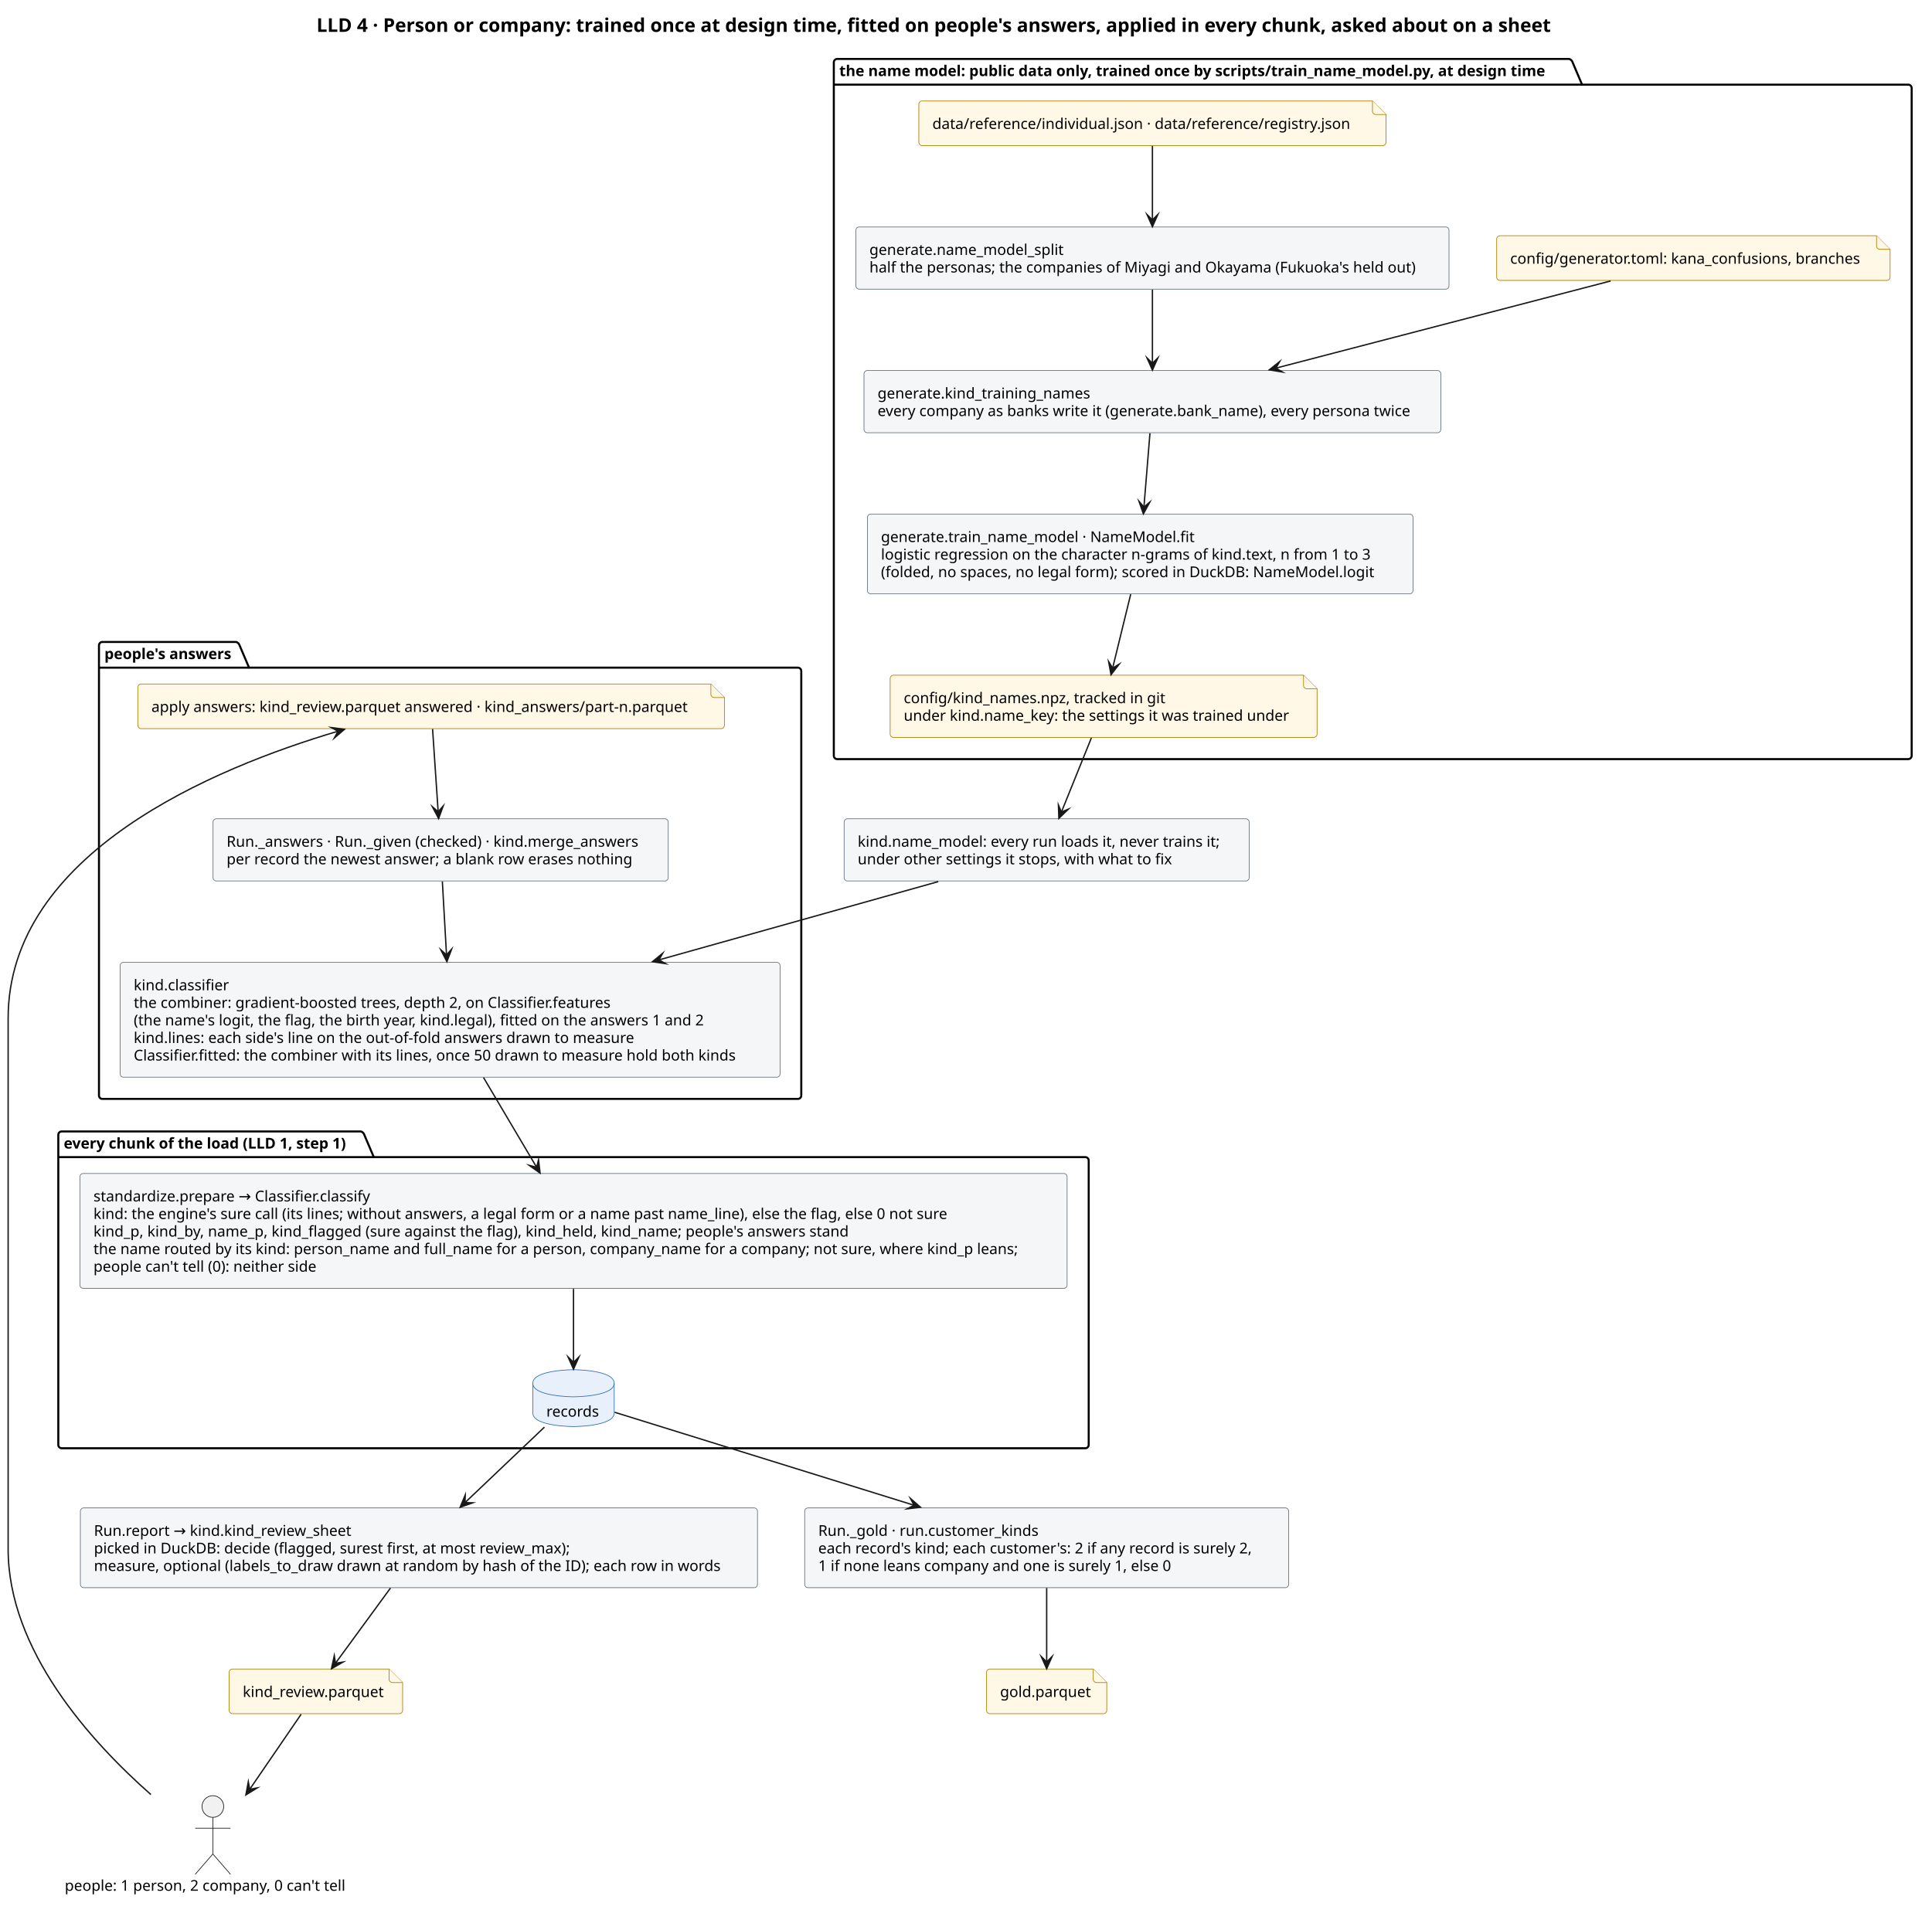
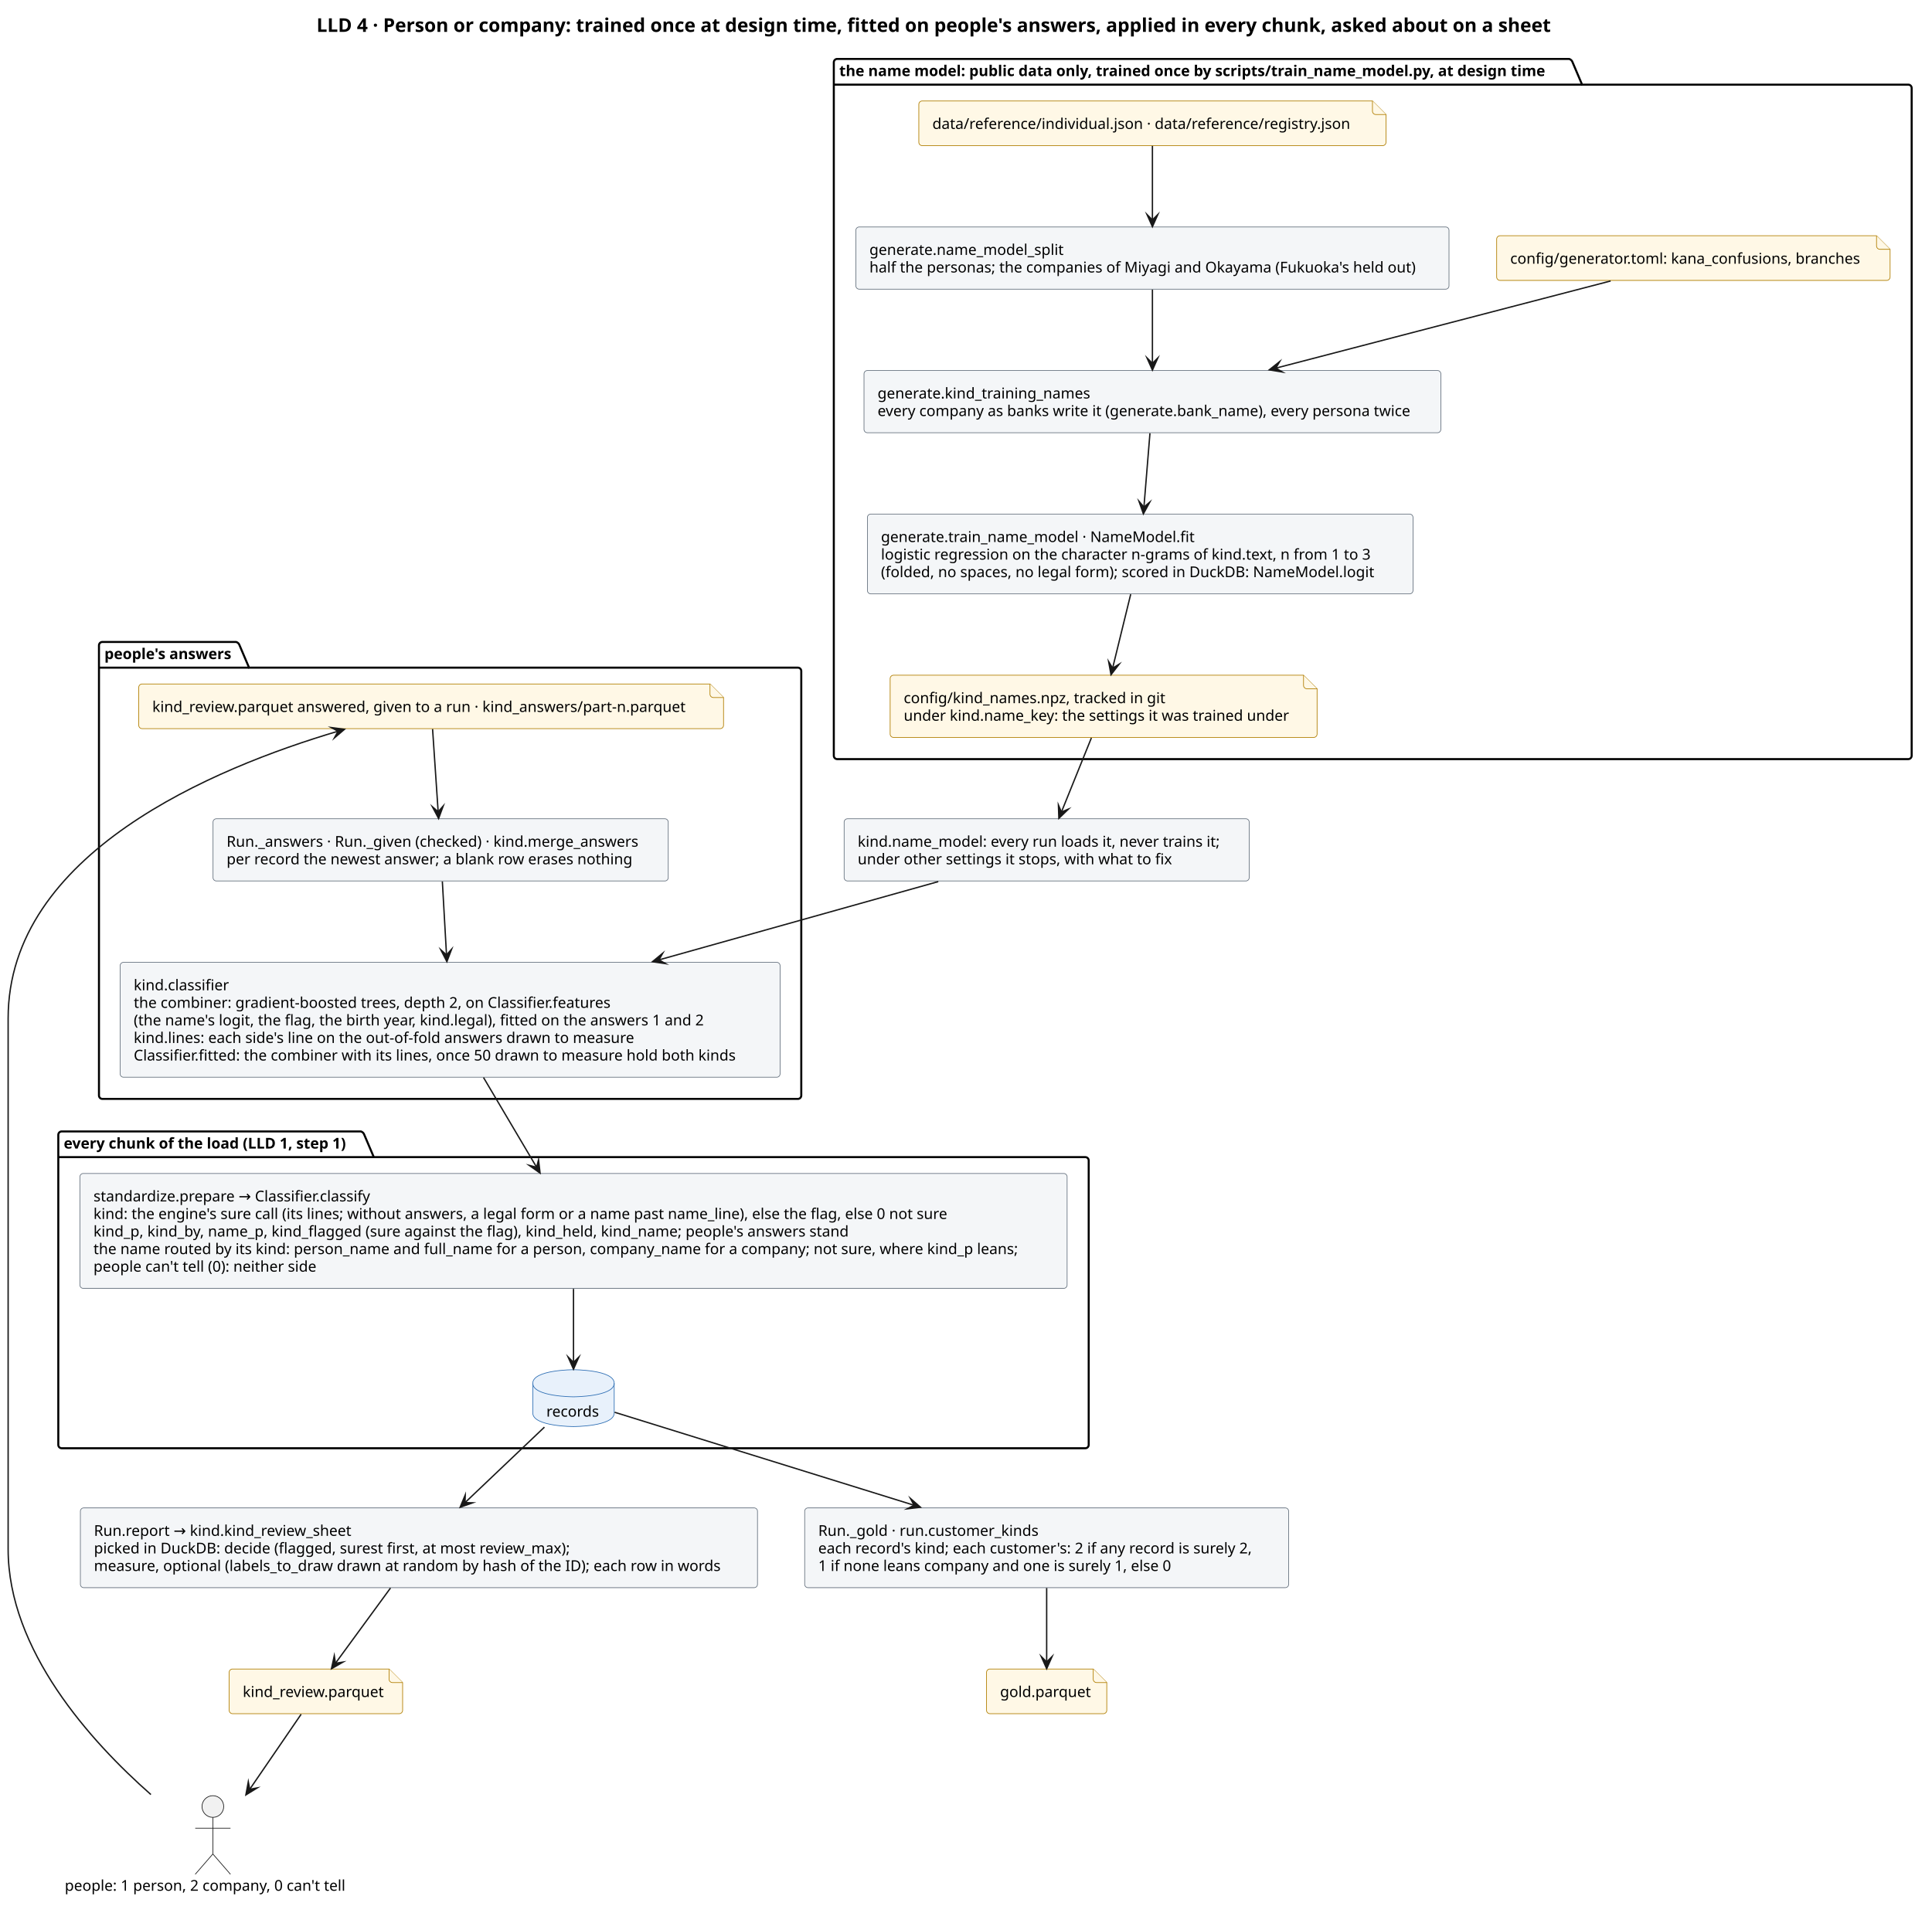
<svg xmlns="http://www.w3.org/2000/svg" version="1.1" data-diagram-type="DESCRIPTION" style="width:1425px;height:1411px;background:#FFFFFF;" width="1425px" height="1411px" viewBox="0 0 1425 1411" zoomAndPan="magnify" preserveAspectRatio="none" contentStyleType="text/css">
  <defs />
  <g font-family="sans-serif" lengthAdjust="spacing">
    <g class="title" data-source-line="1">
      <text x="233.451" y="23.535" fill="#000" font-size="14" textLength="951.098" font-weight="700">LLD 4 · Person or company: trained once at design time, fitted on people's answers, applied in every chunk, asked about on a sheet</text>
    </g>
    <g class="cluster" data-qualified-name="the name model. public data only. trained once by scripts.train_name_model.py. at design time" id="ent0001" data-source-line="16">
      <path d="M617.5,43.488 L1157.409,43.488 A3.75,3.75 0 0 1 1159.909,45.988 L1166.909,62.443 L1407.5,62.443 A2.5,2.5 0 0 1 1410,64.943 L1410,557.538 A2.5,2.5 0 0 1 1407.5,560.038 L617.5,560.038 A2.5,2.5 0 0 1 615,557.538 L615,45.988 A2.5,2.5 0 0 1 617.5,43.488" style="stroke:#000;stroke-width:1.5;" fill="none" />
      <line x1="615" y1="62.443" x2="1166.909" y2="62.443" style="stroke:#000;stroke-width:1.5;" />
      <text x="619" y="56.123" fill="#000" font-size="11" textLength="538.909" font-weight="700">the name model: public data only, trained once by scripts/train_name_model.py, at design time</text>
    </g>
    <g class="cluster" data-qualified-name="people.s answers" id="ent0009" data-source-line="26">
      <path d="M75.5,473.608 L174.2,473.608 A3.75,3.75 0 0 1 176.7,476.108 L183.7,492.563 L588.5,492.563 A2.5,2.5 0 0 1 591,495.063 L591,808.218 A2.5,2.5 0 0 1 588.5,810.718 L75.5,810.718 A2.5,2.5 0 0 1 73,808.218 L73,476.108 A2.5,2.5 0 0 1 75.5,473.608" style="stroke:#000;stroke-width:1.5;" fill="none" />
      <line x1="73" y1="492.563" x2="183.7" y2="492.563" style="stroke:#000;stroke-width:1.5;" />
      <text x="77" y="486.243" fill="#000" font-size="11" textLength="97.7" font-weight="700">people's answers</text>
    </g>
    <g class="cluster" data-qualified-name="every chunk of the load .LLD 1. step 1." id="ent0013" data-source-line="32">
      <path d="M45.5,834.718 L266.205,834.718 A3.75,3.75 0 0 1 268.705,837.218 L275.705,853.673 L800.5,853.673 A2.5,2.5 0 0 1 803,856.173 L803,1065.948 A2.5,2.5 0 0 1 800.5,1068.448 L45.5,1068.448 A2.5,2.5 0 0 1 43,1065.948 L43,837.218 A2.5,2.5 0 0 1 45.5,834.718" style="stroke:#000;stroke-width:1.5;" fill="none" />
      <line x1="43" y1="853.673" x2="275.705" y2="853.673" style="stroke:#000;stroke-width:1.5;" />
      <text x="47" y="847.353" fill="#000" font-size="11" textLength="219.705" font-weight="700">every chunk of the load (LLD 1, step 1)</text>
    </g>
    <g class="entity" data-qualified-name="the name model. public data only. trained once by scripts.train_name_model.py. at design time.f_ref" id="ent0002" data-source-line="17">
      <path d="M677.7,76.988 L677.7,104.943 A2.5,2.5 0 0 0 680.2,107.443 L1019.791,107.443 A2.5,2.5 0 0 0 1022.291,104.943 L1022.291,84.488 L1012.291,74.488 L680.2,74.488 A2.5,2.5 0 0 0 677.7,76.988" style="stroke:#B07D00;stroke-width:0.5;" fill="#FFF8E6" />
      <path d="M1012.291,74.488 L1012.291,81.988 A2.5,2.5 0 0 0 1014.791,84.488 L1022.291,84.488" style="stroke:#B07D00;stroke-width:0.5;" fill="#FFF8E6" />
      <text x="687.7" y="95.123" fill="#000" font-size="11" textLength="324.591">data/reference/individual.json · data/reference/registry.json</text>
    </g>
    <g class="entity" data-qualified-name="the name model. public data only. trained once by scripts.train_name_model.py. at design time.f_gen" id="ent0003" data-source-line="18">
      <path d="M1103.91,176.418 L1103.91,204.373 A2.5,2.5 0 0 0 1106.41,206.873 L1391.587,206.873 A2.5,2.5 0 0 0 1394.087,204.373 L1394.087,183.918 L1384.087,173.918 L1106.41,173.918 A2.5,2.5 0 0 0 1103.91,176.418" style="stroke:#B07D00;stroke-width:0.5;" fill="#FFF8E6" />
      <path d="M1384.087,173.918 L1384.087,181.418 A2.5,2.5 0 0 0 1386.587,183.918 L1394.087,183.918" style="stroke:#B07D00;stroke-width:0.5;" fill="#FFF8E6" />
      <text x="1113.91" y="194.553" fill="#000" font-size="11" textLength="270.177">config/generator.toml: kana_confusions, branches</text>
    </g>
    <g class="entity" data-qualified-name="the name model. public data only. trained once by scripts.train_name_model.py. at design time.split" id="ent0004" data-source-line="19">
      <rect x="631.26" y="167.438" width="437.49" height="45.91" fill="#F4F6F8" style="stroke:#65717E;stroke-width:0.5;" rx="2.5" ry="2.5" />
      <text x="641.26" y="188.073" fill="#000" font-size="11" textLength="146.803">generate.name_model_split</text>
      <text x="641.26" y="201.028" fill="#000" font-size="11" textLength="417.49">half the personas; the companies of Miyagi and Okayama (Fukuoka's held out)</text>
    </g>
    <g class="entity" data-qualified-name="the name model. public data only. trained once by scripts.train_name_model.py. at design time.names" id="ent0005" data-source-line="20">
      <rect x="637.27" y="273.348" width="425.469" height="45.91" fill="#F4F6F8" style="stroke:#65717E;stroke-width:0.5;" rx="2.5" ry="2.5" />
      <text x="647.27" y="293.983" fill="#000" font-size="11" textLength="161.068">generate.kind_training_names</text>
      <text x="647.27" y="306.938" fill="#000" font-size="11" textLength="405.469">every company as banks write it (generate.bank_name), every persona twice</text>
    </g>
    <g class="entity" data-qualified-name="the name model. public data only. trained once by scripts.train_name_model.py. at design time.model" id="ent0006" data-source-line="21">
      <rect x="639.79" y="379.258" width="402.422" height="58.865" fill="#F4F6F8" style="stroke:#65717E;stroke-width:0.5;" rx="2.5" ry="2.5" />
      <text x="649.79" y="399.893" fill="#000" font-size="11" textLength="236.817">generate.train_name_model · NameModel.fit</text>
      <text x="649.79" y="412.848" fill="#000" font-size="11" textLength="382.422">logistic regression on the character n-grams of kind.text, n from 1 to 3</text>
      <text x="649.79" y="425.803" fill="#000" font-size="11" textLength="378.377">(folded, no spaces, no legal form); scored in DuckDB: NameModel.logit</text>
    </g>
    <g class="entity" data-qualified-name="the name model. public data only. trained once by scripts.train_name_model.py. at design time.f_cache" id="ent0007" data-source-line="22">
      <path d="M656.55,500.628 L656.55,541.538 A2.5,2.5 0 0 0 659.05,544.038 L968.955,544.038 A2.5,2.5 0 0 0 971.455,541.538 L971.455,508.128 L961.455,498.128 L659.05,498.128 A2.5,2.5 0 0 0 656.55,500.628" style="stroke:#B07D00;stroke-width:0.5;" fill="#FFF8E6" />
      <path d="M961.455,498.128 L961.455,505.628 A2.5,2.5 0 0 0 963.955,508.128 L971.455,508.128" style="stroke:#B07D00;stroke-width:0.5;" fill="#FFF8E6" />
      <text x="666.55" y="518.763" fill="#000" font-size="11" textLength="204.257">config/kind_names.npz, tracked in git</text>
      <text x="666.55" y="531.718" fill="#000" font-size="11" textLength="294.905">under kind.name_key: the settings it was trained under</text>
    </g>
    <g class="entity" data-qualified-name="people.s answers.f_answers" id="ent0010" data-source-line="27">
-       <path d="M101.67,507.108 L101.67,535.063 A2.5,2.5 0 0 0 104.17,537.563 L531.831,537.563 A2.5,2.5 0 0 0 534.331,535.063 L534.331,514.608 L524.331,504.608 L104.17,504.608 A2.5,2.5 0 0 0 101.67,507.108" style="stroke:#B07D00;stroke-width:0.5;" fill="#FFF8E6" />
-       <path d="M524.331,504.608 L524.331,512.108 A2.5,2.5 0 0 0 526.831,514.608 L534.331,514.608" style="stroke:#B07D00;stroke-width:0.5;" fill="#FFF8E6" />
-       <text x="111.67" y="525.243" fill="#000" font-size="11" textLength="412.661">apply answers: kind_review.parquet answered · kind_answers/part-n.parquet</text>
+       <path d="M102.33,507.108 L102.33,535.063 A2.5,2.5 0 0 0 104.83,537.563 L531.17,537.563 A2.5,2.5 0 0 0 533.67,535.063 L533.67,514.608 L523.67,504.608 L104.83,504.608 A2.5,2.5 0 0 0 102.33,507.108" style="stroke:#B07D00;stroke-width:0.5;" fill="#FFF8E6" />
+       <path d="M523.67,504.608 L523.67,512.108 A2.5,2.5 0 0 0 526.17,514.608 L533.67,514.608" style="stroke:#B07D00;stroke-width:0.5;" fill="#FFF8E6" />
+       <text x="112.33" y="525.243" fill="#000" font-size="11" textLength="411.34">kind_review.parquet answered, given to a run · kind_answers/part-n.parquet</text>
    </g>
    <g class="entity" data-qualified-name="people.s answers.merge" id="ent0011" data-source-line="28">
      <rect x="157.12" y="604.038" width="335.756" height="45.91" fill="#F4F6F8" style="stroke:#65717E;stroke-width:0.5;" rx="2.5" ry="2.5" />
      <text x="167.12" y="624.673" fill="#000" font-size="11" textLength="315.756">Run._answers · Run._given (checked) · kind.merge_answers</text>
      <text x="167.12" y="637.628" fill="#000" font-size="11" textLength="309.445">per record the newest answer; a blank row erases nothing</text>
    </g>
    <g class="entity" data-qualified-name="people.s answers.fit" id="ent0012" data-source-line="29">
      <rect x="88.62" y="709.948" width="486.753" height="84.775" fill="#F4F6F8" style="stroke:#65717E;stroke-width:0.5;" rx="2.5" ry="2.5" />
      <text x="98.62" y="730.583" fill="#000" font-size="11" textLength="73.976">kind.classifier</text>
      <text x="98.62" y="743.538" fill="#000" font-size="11" textLength="370.229">the combiner: gradient-boosted trees, depth 2, on Classifier.features</text>
      <text x="98.62" y="756.493" fill="#000" font-size="11" textLength="442.535">(the name's logit, the flag, the birth year, kind.legal), fitted on the answers 1 and 2</text>
      <text x="98.62" y="769.448" fill="#000" font-size="11" textLength="389.206">kind.lines: each side's line on the out-of-fold answers drawn to measure</text>
      <text x="98.62" y="782.403" fill="#000" font-size="11" textLength="466.753">Classifier.fitted: the combiner with its lines, once 50 drawn to measure hold both kinds</text>
    </g>
    <g class="entity" data-qualified-name="every chunk of the load .LLD 1. step 1..classify" id="ent0014" data-source-line="33">
      <rect x="58.93" y="865.718" width="728.141" height="84.775" fill="#F4F6F8" style="stroke:#65717E;stroke-width:0.5;" rx="2.5" ry="2.5" />
      <text x="68.93" y="886.353" fill="#000" font-size="11" textLength="216.949">standardize.prepare → Classifier.classify</text>
      <text x="68.93" y="899.308" fill="#000" font-size="11" textLength="659.146">kind: the engine's sure call (its lines; without answers, a legal form or a name past name_line), else the flag, else 0 not sure</text>
      <text x="68.93" y="912.263" fill="#000" font-size="11" textLength="583.8">kind_p, kind_by, name_p, kind_flagged (sure against the flag), kind_held, kind_name; people's answers stand</text>
      <text x="68.93" y="925.218" fill="#000" font-size="11" textLength="708.141">the name routed by its kind: person_name and full_name for a person, company_name for a company; not sure, where kind_p leans;</text>
      <text x="68.93" y="938.173" fill="#000" font-size="11" textLength="172.348">people can't tell (0): neither side</text>
    </g>
    <g class="entity" data-qualified-name="every chunk of the load .LLD 1. step 1..records" id="ent0015" data-source-line="34">
      <path d="M392.97,1020.498 C392.97,1010.498 422.996,1010.498 422.996,1010.498 C422.996,1010.498 453.022,1010.498 453.022,1020.498 L453.022,1042.453 C453.022,1052.453 422.996,1052.453 422.996,1052.453 C422.996,1052.453 392.97,1052.453 392.97,1042.453 L392.97,1020.498" style="stroke:#2C6DB3;stroke-width:0.5;" fill="#E8F1FB" />
      <path d="M392.97,1020.498 C392.97,1030.498 422.996,1030.498 422.996,1030.498 C422.996,1030.498 453.022,1030.498 453.022,1020.498" style="stroke:#2C6DB3;stroke-width:0.5;" fill="none" />
      <text x="402.97" y="1045.133" fill="#000" font-size="11" textLength="40.052">records</text>
    </g>
    <g class="entity" data-qualified-name="load" id="ent0008" data-source-line="24">
      <rect x="622.62" y="604.038" width="298.765" height="45.91" fill="#F4F6F8" style="stroke:#65717E;stroke-width:0.5;" rx="2.5" ry="2.5" />
      <text x="632.62" y="624.673" fill="#000" font-size="11" textLength="278.765">kind.name_model: every run loads it, never trains it;</text>
      <text x="632.62" y="637.628" fill="#000" font-size="11" textLength="242.526">under other settings it stops, with what to fix</text>
    </g>
    <g class="entity" data-qualified-name="gold" id="ent0016" data-source-line="37">
      <rect x="593.52" y="1112.448" width="356.956" height="58.865" fill="#F4F6F8" style="stroke:#65717E;stroke-width:0.5;" rx="2.5" ry="2.5" />
      <text x="603.52" y="1133.083" fill="#000" font-size="11" textLength="169.689">Run._gold · run.customer_kinds</text>
      <text x="603.52" y="1146.038" fill="#000" font-size="11" textLength="336.956">each record's kind; each customer's: 2 if any record is surely 2,</text>
      <text x="603.52" y="1158.993" fill="#000" font-size="11" textLength="273.802">1 if none leans company and one is surely 1, else 0</text>
    </g>
    <g class="entity" data-qualified-name="f_gold" id="ent0017" data-source-line="38">
      <path d="M727.65,1233.818 L727.65,1261.773 A2.5,2.5 0 0 0 730.15,1264.273 L813.841,1264.273 A2.5,2.5 0 0 0 816.341,1261.773 L816.341,1241.318 L806.341,1231.318 L730.15,1231.318 A2.5,2.5 0 0 0 727.65,1233.818" style="stroke:#B07D00;stroke-width:0.5;" fill="#FFF8E6" />
      <path d="M806.341,1231.318 L806.341,1238.818 A2.5,2.5 0 0 0 808.841,1241.318 L816.341,1241.318" style="stroke:#B07D00;stroke-width:0.5;" fill="#FFF8E6" />
      <text x="737.65" y="1251.953" fill="#000" font-size="11" textLength="68.691">gold.parquet</text>
    </g>
    <g class="entity" data-qualified-name="sheet" id="ent0018" data-source-line="39">
      <rect x="59.29" y="1112.448" width="499.424" height="58.865" fill="#F4F6F8" style="stroke:#65717E;stroke-width:0.5;" rx="2.5" ry="2.5" />
      <text x="69.29" y="1133.083" fill="#000" font-size="11" textLength="199.085">Run.report → kind.kind_review_sheet</text>
      <text x="69.29" y="1146.038" fill="#000" font-size="11" textLength="368.172">picked in DuckDB: decide (flagged, surest first, at most review_max);</text>
      <text x="69.29" y="1158.993" fill="#000" font-size="11" textLength="479.424">measure, optional (labels_to_draw drawn at random by hash of the ID); each row in words</text>
    </g>
    <g class="entity" data-qualified-name="f_sheet" id="ent0019" data-source-line="40">
      <path d="M169.03,1233.818 L169.03,1261.773 A2.5,2.5 0 0 0 171.53,1264.273 L294.468,1264.273 A2.5,2.5 0 0 0 296.968,1261.773 L296.968,1241.318 L286.968,1231.318 L171.53,1231.318 A2.5,2.5 0 0 0 169.03,1233.818" style="stroke:#B07D00;stroke-width:0.5;" fill="#FFF8E6" />
      <path d="M286.968,1231.318 L286.968,1238.818 A2.5,2.5 0 0 0 289.468,1241.318 L296.968,1241.318" style="stroke:#B07D00;stroke-width:0.5;" fill="#FFF8E6" />
      <text x="179.03" y="1251.953" fill="#000" font-size="11" textLength="107.938">kind_review.parquet</text>
    </g>
    <g class="entity" data-qualified-name="people" id="ent0020" data-source-line="41">
      <ellipse cx="156.999" cy="1332.768" rx="8" ry="8" fill="#F1F1F1" style="stroke:#181818;stroke-width:0.5;" />
      <path d="M156.999,1340.768 L156.999,1367.768 M143.999,1348.768 L169.999,1348.768 M156.999,1367.768 L143.999,1382.768 M156.999,1367.768 L169.999,1382.768" style="stroke:#181818;stroke-width:0.5;" fill="none" />
      <text x="47.77" y="1394.903" fill="#000" font-size="11" textLength="218.458">people: 1 person, 2 company, 0 can't tell</text>
    </g>
    <g class="link" data-entity-1="ent0002" data-entity-2="ent0004" id="lnk21" data-source-line="43" data-link-type="dependency">
      <path d="M850,107.618 C850,123.758 850,144.058 850,162.248" style="stroke:#181818;stroke-width:1;" fill="none" id="f_ref-to-split" />
      <polygon points="850,167.248,854,158.248,850,162.248,846,158.248,850,167.248" fill="#181818" style="stroke:#181818;stroke-width:1;stroke-linejoin:miter;stroke-miterlimit:10;" />
    </g>
    <g class="link" data-entity-1="ent0004" data-entity-2="ent0005" id="lnk22" data-source-line="44" data-link-type="dependency">
      <path d="M850,213.688 C850,231.218 850,250.528 850,268.048" style="stroke:#181818;stroke-width:1;" fill="none" id="split-to-names" />
      <polygon points="850,273.048,854,264.048,850,268.048,846,264.048,850,273.048" fill="#181818" style="stroke:#181818;stroke-width:1;stroke-linejoin:miter;stroke-miterlimit:10;" />
    </g>
    <g class="link" data-entity-1="ent0003" data-entity-2="ent0005" id="lnk23" data-source-line="45" data-link-type="dependency">
      <path d="M1187.97,207.288 C1120.73,224.798 1016.919,251.839 941.019,271.599" style="stroke:#181818;stroke-width:1;" fill="none" id="f_gen-to-names" />
      <polygon points="936.18,272.858,945.897,274.462,941.019,271.599,943.882,266.72,936.18,272.858" fill="#181818" style="stroke:#181818;stroke-width:1;stroke-linejoin:miter;stroke-miterlimit:10;" />
    </g>
    <g class="link" data-entity-1="ent0005" data-entity-2="ent0006" id="lnk24" data-source-line="46" data-link-type="dependency">
      <path d="M848.18,319.648 C846.78,336.778 845.246,355.575 843.736,374.105" style="stroke:#181818;stroke-width:1;" fill="none" id="names-to-model" />
      <polygon points="843.33,379.088,848.048,370.443,843.736,374.105,840.074,369.793,843.33,379.088" fill="#181818" style="stroke:#181818;stroke-width:1;stroke-linejoin:miter;stroke-miterlimit:10;" />
    </g>
    <g class="link" data-entity-1="ent0006" data-entity-2="ent0007" id="lnk25" data-source-line="47" data-link-type="dependency">
      <path d="M833.98,438.408 C829.45,456.938 824.83,475.822 820.64,492.922" style="stroke:#181818;stroke-width:1;" fill="none" id="model-to-f_cache" />
      <polygon points="819.45,497.778,825.477,489.989,820.64,492.922,817.707,488.085,819.45,497.778" fill="#181818" style="stroke:#181818;stroke-width:1;stroke-linejoin:miter;stroke-miterlimit:10;" />
    </g>
    <g class="link" data-entity-1="ent0007" data-entity-2="ent0008" id="lnk26" data-source-line="48" data-link-type="dependency">
      <path d="M804.99,544.368 C797.9,561.908 789.953,581.582 782.873,599.102" style="stroke:#181818;stroke-width:1;" fill="none" id="f_cache-to-load" />
      <polygon points="781,603.738,788.081,596.893,782.873,599.102,780.663,593.895,781,603.738" fill="#181818" style="stroke:#181818;stroke-width:1;stroke-linejoin:miter;stroke-miterlimit:10;" />
    </g>
    <g class="link" data-entity-1="ent0008" data-entity-2="ent0012" id="lnk27" data-source-line="49" data-link-type="dependency">
      <path d="M692.06,650.398 C633.34,666.858 556.654,688.358 486.034,708.158" style="stroke:#181818;stroke-width:1;" fill="none" id="load-to-fit" />
      <polygon points="481.22,709.508,490.966,710.93,486.034,708.158,488.806,703.227,481.22,709.508" fill="#181818" style="stroke:#181818;stroke-width:1;stroke-linejoin:miter;stroke-miterlimit:10;" />
    </g>
    <g class="link" data-entity-1="ent0010" data-entity-2="ent0011" id="lnk28" data-source-line="50" data-link-type="dependency">
      <path d="M319.06,537.868 C320.25,555.468 321.845,579.07 323.175,598.89" style="stroke:#181818;stroke-width:1;" fill="none" id="f_answers-to-merge" />
      <polygon points="323.51,603.878,326.898,594.631,323.175,598.89,318.916,595.166,323.51,603.878" fill="#181818" style="stroke:#181818;stroke-width:1;stroke-linejoin:miter;stroke-miterlimit:10;" />
    </g>
    <g class="link" data-entity-1="ent0011" data-entity-2="ent0012" id="lnk29" data-source-line="51" data-link-type="dependency">
      <path d="M326.27,650.328 C327.2,666.778 328.218,684.656 329.338,704.466" style="stroke:#181818;stroke-width:1;" fill="none" id="merge-to-fit" />
      <polygon points="329.62,709.458,333.106,700.247,329.338,704.466,325.118,700.698,329.62,709.458" fill="#181818" style="stroke:#181818;stroke-width:1;stroke-linejoin:miter;stroke-miterlimit:10;" />
    </g>
    <g class="link" data-entity-1="ent0012" data-entity-2="ent0014" id="lnk30" data-source-line="52" data-link-type="dependency">
      <path d="M356.63,794.948 C369.57,816.828 382.853,839.275 395.803,861.155" style="stroke:#181818;stroke-width:1;" fill="none" id="fit-to-classify" />
      <polygon points="398.35,865.458,397.208,855.676,395.803,861.155,390.324,859.751,398.35,865.458" fill="#181818" style="stroke:#181818;stroke-width:1;stroke-linejoin:miter;stroke-miterlimit:10;" />
    </g>
    <g class="link" data-entity-1="ent0014" data-entity-2="ent0015" id="lnk31" data-source-line="53" data-link-type="dependency">
      <path d="M423,950.878 C423,970.898 423,988.968 423,1005.108" style="stroke:#181818;stroke-width:1;" fill="none" id="classify-to-records" />
      <polygon points="423,1010.108,427,1001.108,423,1005.108,419,1001.108,423,1010.108" fill="#181818" style="stroke:#181818;stroke-width:1;stroke-linejoin:miter;stroke-miterlimit:10;" />
    </g>
    <g class="link" data-entity-1="ent0015" data-entity-2="ent0016" id="lnk32" data-source-line="54" data-link-type="dependency">
      <path d="M453.36,1041.908 C503.11,1057.358 599.185,1087.205 674.165,1110.495" style="stroke:#181818;stroke-width:1;" fill="none" id="records-to-gold" />
      <polygon points="678.94,1111.978,671.532,1105.489,674.165,1110.495,669.159,1113.129,678.94,1111.978" fill="#181818" style="stroke:#181818;stroke-width:1;stroke-linejoin:miter;stroke-miterlimit:10;" />
    </g>
    <g class="link" data-entity-1="ent0016" data-entity-2="ent0017" id="lnk33" data-source-line="55" data-link-type="dependency">
      <path d="M772,1171.558 C772,1190.778 772,1210.358 772,1226.098" style="stroke:#181818;stroke-width:1;" fill="none" id="gold-to-f_gold" />
      <polygon points="772,1231.098,776,1222.098,772,1226.098,768,1222.098,772,1231.098" fill="#181818" style="stroke:#181818;stroke-width:1;stroke-linejoin:miter;stroke-miterlimit:10;" />
    </g>
    <g class="link" data-entity-1="ent0015" data-entity-2="ent0018" id="lnk34" data-source-line="56" data-link-type="dependency">
      <path d="M401.56,1052.868 C384.01,1069.548 362.613,1089.903 343.003,1108.553" style="stroke:#181818;stroke-width:1;" fill="none" id="records-to-sheet" />
      <polygon points="339.38,1111.998,348.658,1108.694,343.003,1108.553,343.145,1102.897,339.38,1111.998" fill="#181818" style="stroke:#181818;stroke-width:1;stroke-linejoin:miter;stroke-miterlimit:10;" />
    </g>
    <g class="link" data-entity-1="ent0018" data-entity-2="ent0019" id="lnk35" data-source-line="57" data-link-type="dependency">
      <path d="M288.03,1171.558 C273.97,1190.778 258.941,1211.322 247.431,1227.062" style="stroke:#181818;stroke-width:1;" fill="none" id="sheet-to-f_sheet" />
      <polygon points="244.48,1231.098,253.021,1226.195,247.431,1227.062,246.564,1221.472,244.48,1231.098" fill="#181818" style="stroke:#181818;stroke-width:1;stroke-linejoin:miter;stroke-miterlimit:10;" />
    </g>
    <g class="link" data-entity-1="ent0019" data-entity-2="ent0020" id="lnk36" data-source-line="58" data-link-type="dependency">
      <path d="M222.11,1264.688 C211.52,1280.148 197.895,1300.043 184.185,1320.063" style="stroke:#181818;stroke-width:1;" fill="none" id="f_sheet-to-people" />
      <polygon points="181.36,1324.188,189.746,1319.023,184.185,1320.063,183.145,1314.503,181.36,1324.188" fill="#181818" style="stroke:#181818;stroke-width:1;stroke-linejoin:miter;stroke-miterlimit:10;" />
    </g>
    <g class="link" data-entity-1="ent0020" data-entity-2="ent0010" id="lnk37" data-source-line="59" data-link-type="dependency">
      <path d="M111.29,1323.928 C66.84,1284.728 6,1217.438 6,1142.888 C6,751.338 6,751.338 6,751.338 C6,629.338 158.036,566.509 249.316,539.449" style="stroke:#181818;stroke-width:1;" fill="none" id="people-to-f_answers" />
      <polygon points="254.11,538.028,244.344,536.751,249.316,539.449,246.618,544.421,254.11,538.028" fill="#181818" style="stroke:#181818;stroke-width:1;stroke-linejoin:miter;stroke-miterlimit:10;" />
    </g>
  </g>
</svg>
